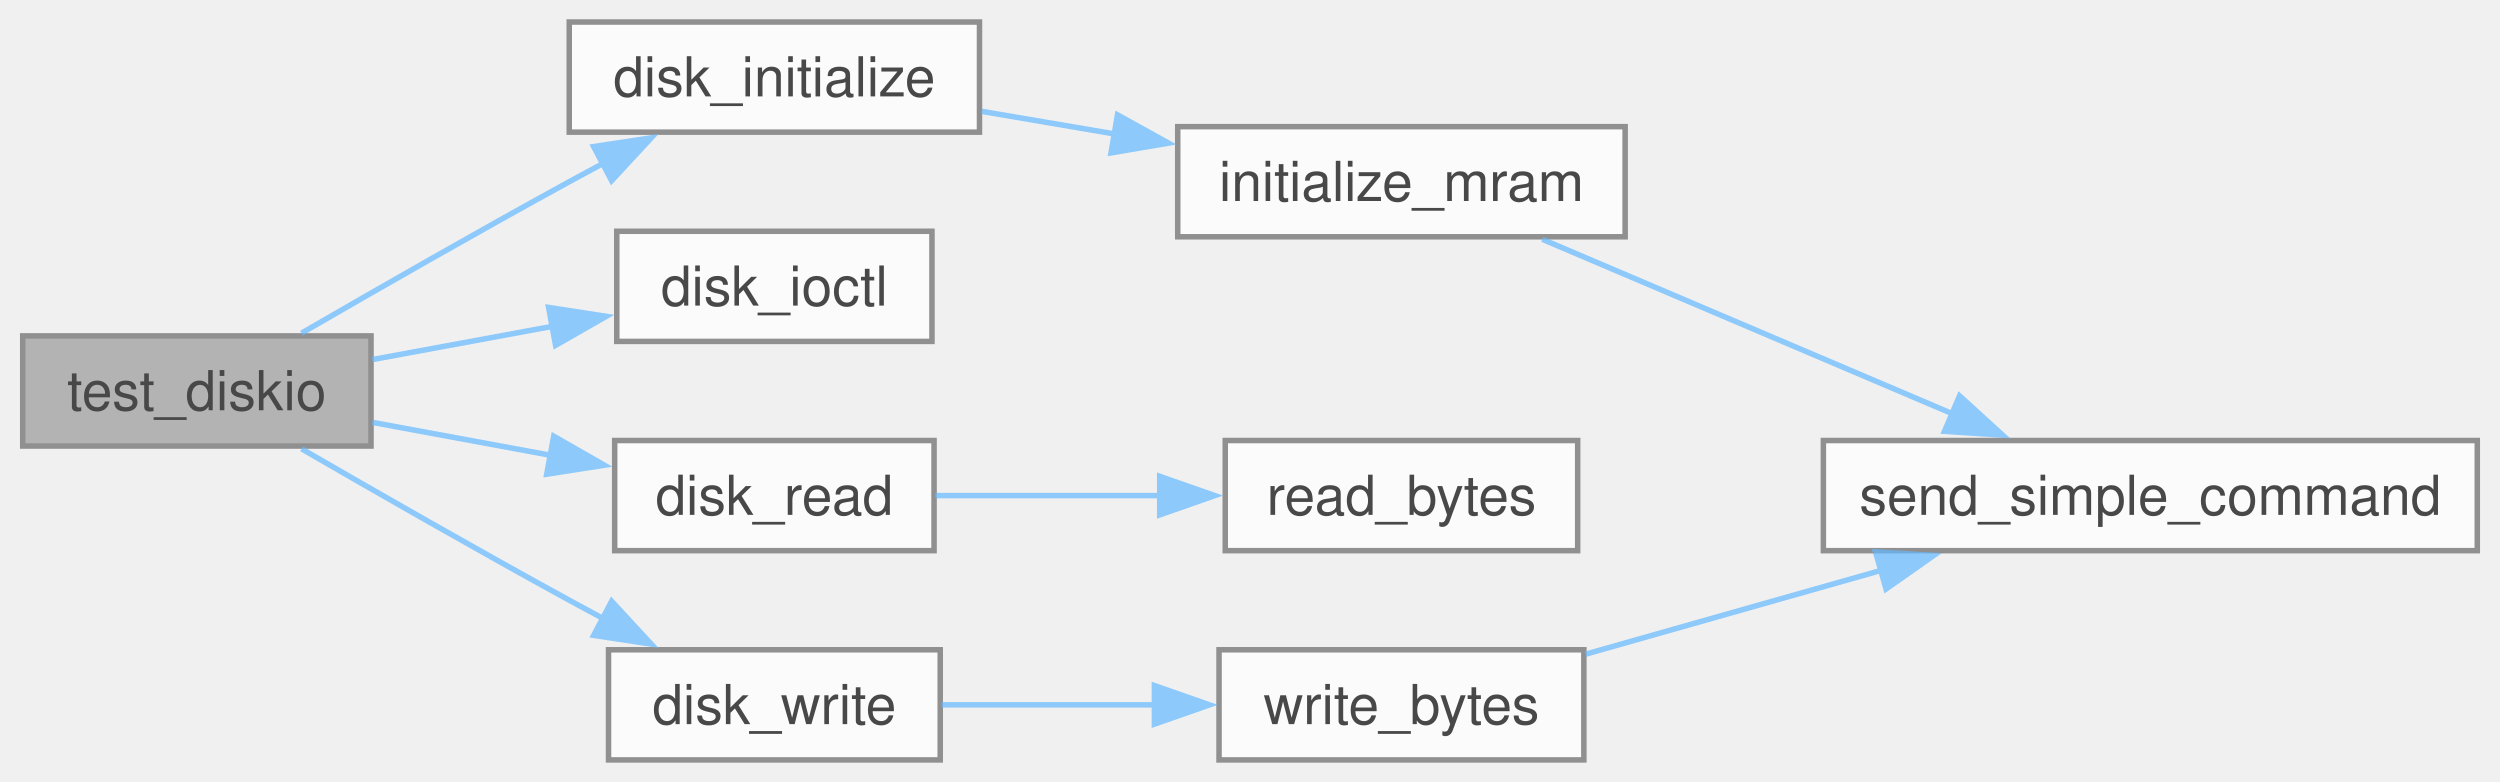
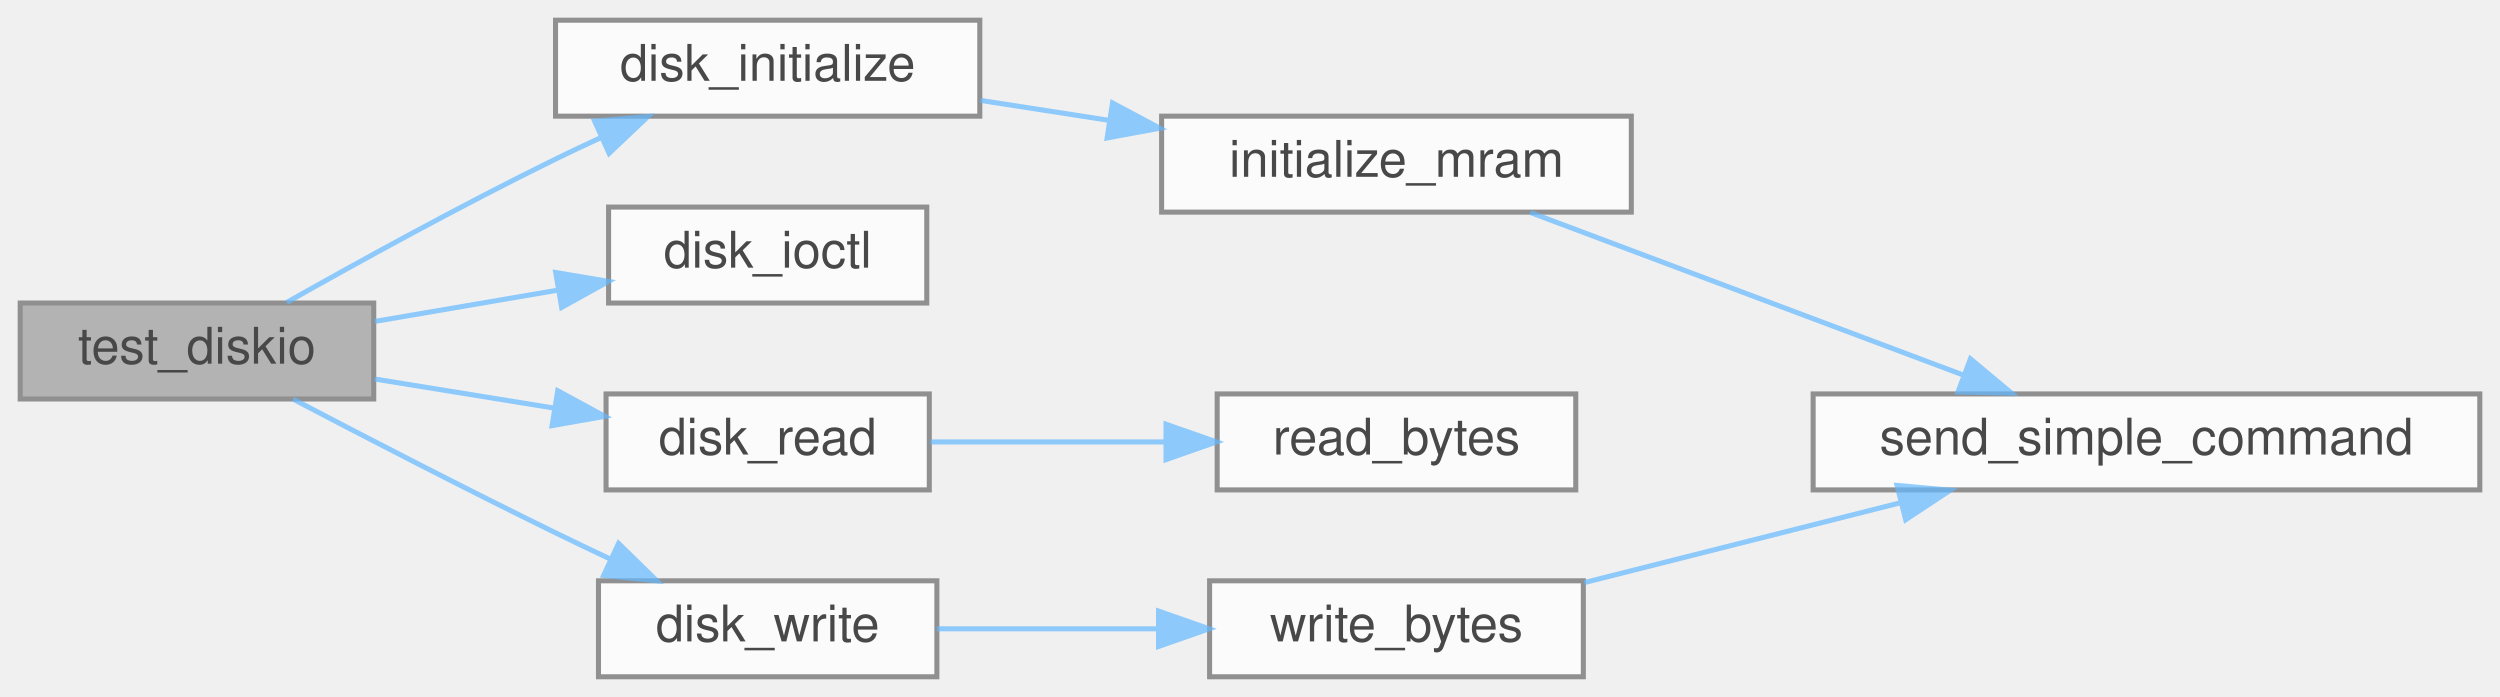
- <svg xmlns="http://www.w3.org/2000/svg" xmlns:xlink="http://www.w3.org/1999/xlink" width="454pt" height="142pt" viewBox="0.00 0.00 453.75 142.00">
+ <svg xmlns="http://www.w3.org/2000/svg" xmlns:xlink="http://www.w3.org/1999/xlink" width="495pt" height="138pt" viewBox="0.00 0.00 495.00 138.00">
  <svg id="main" version="1.1" xml:space="preserve">
    <style type="text/css">
.node, .edge {opacity: 0.7;}
.node.selected, .edge.selected {opacity: 1;}
.edge:hover path { stroke: red; }
.edge:hover polygon { stroke: red; fill: red; }
</style>
    <svg id="graph" class="graph">
-       <g id="graph0" class="graph" transform="scale(1 1) rotate(0) translate(4 138)">
+       <g id="graph0" class="graph" transform="scale(1 1) rotate(0) translate(4 134)">
        <g id="Node000001" class="node">
          <g id="a_Node000001">
            <a xlink:title=" ">
-               <polygon fill="#999999" stroke="#666666" points="63.25,-77 0,-77 0,-57 63.25,-57 63.25,-77" />
-               <text text-anchor="middle" x="31.62" y="-63.5" font-family="Helvetica,sans-Serif" font-size="10.00">test_diskio</text>
+               <polygon fill="#999999" stroke="#666666" points="70,-74 0,-74 0,-55 70,-55 70,-74" />
+               <text text-anchor="middle" x="35" y="-62" font-family="Helvetica,sans-Serif" font-size="10.00">test_diskio</text>
            </a>
          </g>
        </g>
        <g id="Node000002" class="node">
          <g id="a_Node000002">
            <a xlink:href="drivers_2src_2diskio_8c.html#a09cdaa6f36fa409bdf002727bff98eb1" target="_top" xlink:title=" ">
-               <polygon fill="white" stroke="#666666" points="173.75,-134 99.25,-134 99.25,-114 173.75,-114 173.75,-134" />
-               <text text-anchor="middle" x="136.5" y="-120.5" font-family="Helvetica,sans-Serif" font-size="10.00">disk_initialize</text>
+               <polygon fill="white" stroke="#666666" points="190,-130 106,-130 106,-111 190,-111 190,-130" />
+               <text text-anchor="middle" x="148" y="-118" font-family="Helvetica,sans-Serif" font-size="10.00">disk_initialize</text>
            </a>
          </g>
        </g>
        <g id="edge1_Node000001_Node000002" class="edge">
          <g id="a_edge1_Node000001_Node000002">
            <a xlink:title=" ">
-               <path fill="none" stroke="#63b8ff" d="M50.63,-77.5C63.98,-85.23 82.66,-95.93 99.25,-105 101.3,-106.12 103.41,-107.26 105.55,-108.41" />
-               <polygon fill="#63b8ff" stroke="#63b8ff" points="103.68,-111.38 114.15,-112.97 106.95,-105.19 103.68,-111.38" />
+               <path fill="none" stroke="#63b8ff" d="M52.77,-74.12C66.82,-82.05 87.5,-93.44 106,-102.5 108.93,-103.94 112.01,-105.39 115.1,-106.81" />
+               <polygon fill="#63b8ff" stroke="#63b8ff" points="113.73,-110.03 124.29,-110.93 116.6,-103.64 113.73,-110.03" />
            </a>
          </g>
        </g>
        <g id="Node000005" class="node">
          <g id="a_Node000005">
            <a xlink:href="drivers_2src_2diskio_8c.html#ab00fa450a811dbdabe3c655c1a36fab4" target="_top" xlink:title=" ">
-               <polygon fill="white" stroke="#666666" points="165.12,-96 107.88,-96 107.88,-76 165.12,-76 165.12,-96" />
-               <text text-anchor="middle" x="136.5" y="-82.5" font-family="Helvetica,sans-Serif" font-size="10.00">disk_ioctl</text>
+               <polygon fill="white" stroke="#666666" points="179.5,-93 116.5,-93 116.5,-74 179.5,-74 179.5,-93" />
+               <text text-anchor="middle" x="148" y="-81" font-family="Helvetica,sans-Serif" font-size="10.00">disk_ioctl</text>
            </a>
          </g>
        </g>
        <g id="edge4_Node000001_Node000005" class="edge">
          <g id="a_edge4_Node000001_Node000005">
            <a xlink:title=" ">
-               <path fill="none" stroke="#63b8ff" d="M63.49,-72.7C73.86,-74.62 85.56,-76.78 96.47,-78.79" />
-               <polygon fill="#63b8ff" stroke="#63b8ff" points="95.5,-82.17 105.97,-80.55 96.77,-75.29 95.5,-82.17" />
+               <path fill="none" stroke="#63b8ff" d="M70.21,-70.36C81.64,-72.31 94.49,-74.51 106.36,-76.54" />
+               <polygon fill="#63b8ff" stroke="#63b8ff" points="106.03,-80.04 116.48,-78.28 107.21,-73.14 106.03,-80.04" />
            </a>
          </g>
        </g>
        <g id="Node000006" class="node">
          <g id="a_Node000006">
            <a xlink:href="drivers_2src_2diskio_8c.html#a0711b1d03b833e9d73b3be1a6397f461" target="_top" xlink:title=" ">
-               <polygon fill="white" stroke="#666666" points="165.5,-58 107.5,-58 107.5,-38 165.5,-38 165.5,-58" />
-               <text text-anchor="middle" x="136.5" y="-44.5" font-family="Helvetica,sans-Serif" font-size="10.00">disk_read</text>
+               <polygon fill="white" stroke="#666666" points="180,-56 116,-56 116,-37 180,-37 180,-56" />
+               <text text-anchor="middle" x="148" y="-44" font-family="Helvetica,sans-Serif" font-size="10.00">disk_read</text>
            </a>
          </g>
        </g>
        <g id="edge5_Node000001_Node000006" class="edge">
          <g id="a_edge5_Node000001_Node000006">
            <a xlink:title=" ">
-               <path fill="none" stroke="#63b8ff" d="M63.49,-61.3C73.66,-59.42 85.12,-57.31 95.85,-55.32" />
-               <polygon fill="#63b8ff" stroke="#63b8ff" points="96.43,-58.78 105.63,-53.52 95.16,-51.89 96.43,-58.78" />
+               <path fill="none" stroke="#63b8ff" d="M70.21,-58.95C81.44,-57.13 94.05,-55.09 105.75,-53.19" />
+               <polygon fill="#63b8ff" stroke="#63b8ff" points="106.43,-56.63 115.74,-51.57 105.31,-49.72 106.43,-56.63" />
            </a>
          </g>
        </g>
        <g id="Node000008" class="node">
          <g id="a_Node000008">
            <a xlink:href="drivers_2src_2diskio_8c.html#ac24448955ef914f54a499df1fb45689d" target="_top" xlink:title=" ">
-               <polygon fill="white" stroke="#666666" points="166.62,-20 106.38,-20 106.38,0 166.62,0 166.62,-20" />
-               <text text-anchor="middle" x="136.5" y="-6.5" font-family="Helvetica,sans-Serif" font-size="10.00">disk_write</text>
+               <polygon fill="white" stroke="#666666" points="181.5,-19 114.5,-19 114.5,0 181.5,0 181.5,-19" />
+               <text text-anchor="middle" x="148" y="-7" font-family="Helvetica,sans-Serif" font-size="10.00">disk_write</text>
            </a>
          </g>
        </g>
        <g id="edge7_Node000001_Node000008" class="edge">
          <g id="a_edge7_Node000001_Node000008">
            <a xlink:title=" ">
-               <path fill="none" stroke="#63b8ff" d="M50.63,-56.5C63.98,-48.77 82.66,-38.07 99.25,-29 101.3,-27.88 103.41,-26.74 105.55,-25.59" />
-               <polygon fill="#63b8ff" stroke="#63b8ff" points="106.95,-28.81 114.15,-21.03 103.68,-22.62 106.95,-28.81" />
+               <path fill="none" stroke="#63b8ff" d="M54.03,-54.97C68.1,-47.59 88.2,-37.2 106,-28.5 109.55,-26.77 113.28,-24.98 117,-23.23" />
+               <polygon fill="#63b8ff" stroke="#63b8ff" points="118.48,-26.4 126.06,-19 115.52,-20.06 118.48,-26.4" />
            </a>
          </g>
        </g>
        <g id="Node000003" class="node">
          <g id="a_Node000003">
            <a xlink:href="mram_8c.html#ae11c5653b6ee6161a4a838d899556106" target="_top" xlink:title=" ">
-               <polygon fill="white" stroke="#666666" points="291,-115 209.75,-115 209.75,-95 291,-95 291,-115" />
-               <text text-anchor="middle" x="250.38" y="-101.5" font-family="Helvetica,sans-Serif" font-size="10.00">initialize_mram</text>
+               <polygon fill="white" stroke="#666666" points="319,-111 226,-111 226,-92 319,-92 319,-111" />
+               <text text-anchor="middle" x="272.5" y="-99" font-family="Helvetica,sans-Serif" font-size="10.00">initialize_mram</text>
            </a>
          </g>
        </g>
        <g id="edge2_Node000002_Node000003" class="edge">
          <g id="a_edge2_Node000002_Node000003">
            <a xlink:title=" ">
-               <path fill="none" stroke="#63b8ff" d="M174.13,-117.78C181.84,-116.47 190.11,-115.07 198.24,-113.68" />
-               <polygon fill="#63b8ff" stroke="#63b8ff" points="198.81,-117.14 208.08,-112.01 197.64,-110.24 198.81,-117.14" />
+               <path fill="none" stroke="#63b8ff" d="M190.13,-114.12C198.32,-112.85 207.06,-111.5 215.65,-110.16" />
+               <polygon fill="#63b8ff" stroke="#63b8ff" points="216.28,-113.61 225.63,-108.62 215.21,-106.69 216.28,-113.61" />
            </a>
          </g>
        </g>
        <g id="Node000004" class="node">
          <g id="a_Node000004">
-             <a xlink:href="mram_8c.html#a52ab33155b91ce8971434bf4e30e4d98" target="_top" xlink:title=" ">
-               <polygon fill="white" stroke="#666666" points="445.75,-58 327,-58 327,-38 445.75,-38 445.75,-58" />
-               <text text-anchor="middle" x="386.38" y="-44.5" font-family="Helvetica,sans-Serif" font-size="10.00">send_simple_command</text>
+             <a xlink:href="mram_8c.html#a52ab33155b91ce8971434bf4e30e4d98" target="_top" xlink:title="Send a simple spi command to MRAM device.">
+               <polygon fill="white" stroke="#666666" points="487,-56 355,-56 355,-37 487,-37 487,-56" />
+               <text text-anchor="middle" x="421" y="-44" font-family="Helvetica,sans-Serif" font-size="10.00">send_simple_command</text>
            </a>
          </g>
        </g>
        <g id="edge3_Node000003_Node000004" class="edge">
          <g id="a_edge3_Node000003_Node000004">
            <a xlink:title=" ">
-               <path fill="none" stroke="#63b8ff" d="M275.95,-94.55C296.83,-85.67 327.03,-72.82 350.42,-62.87" />
-               <polygon fill="#63b8ff" stroke="#63b8ff" points="351.73,-66.12 359.56,-58.98 348.99,-59.67 351.73,-66.12" />
+               <path fill="none" stroke="#63b8ff" d="M299.02,-91.92C322.72,-83.02 358.22,-69.69 384.64,-59.77" />
+               <polygon fill="#63b8ff" stroke="#63b8ff" points="386.15,-62.95 394.28,-56.16 383.69,-56.39 386.15,-62.95" />
            </a>
          </g>
        </g>
        <g id="Node000007" class="node">
          <g id="a_Node000007">
-             <a xlink:href="mram_8c.html#ac591c4396a1fe18bacf982086ed0137c" target="_top" xlink:title=" ">
-               <polygon fill="white" stroke="#666666" points="282.38,-58 218.38,-58 218.38,-38 282.38,-38 282.38,-58" />
-               <text text-anchor="middle" x="250.38" y="-44.5" font-family="Helvetica,sans-Serif" font-size="10.00">read_bytes</text>
+             <a xlink:href="mram_8c.html#ac591c4396a1fe18bacf982086ed0137c" target="_top" xlink:title="Read bytes from the MRAM device.">
+               <polygon fill="white" stroke="#666666" points="308,-56 237,-56 237,-37 308,-37 308,-56" />
+               <text text-anchor="middle" x="272.5" y="-44" font-family="Helvetica,sans-Serif" font-size="10.00">read_bytes</text>
            </a>
          </g>
        </g>
        <g id="edge6_Node000006_Node000007" class="edge">
          <g id="a_edge6_Node000006_Node000007">
            <a xlink:title=" ">
-               <path fill="none" stroke="#63b8ff" d="M165.73,-48C178.17,-48 193.06,-48 206.8,-48" />
-               <polygon fill="#63b8ff" stroke="#63b8ff" points="206.48,-51.5 216.48,-48 206.48,-44.5 206.48,-51.5" />
+               <path fill="none" stroke="#63b8ff" d="M180.23,-46.5C194.28,-46.5 211.14,-46.5 226.52,-46.5" />
+               <polygon fill="#63b8ff" stroke="#63b8ff" points="226.87,-50 236.87,-46.5 226.87,-43 226.87,-50" />
            </a>
          </g>
        </g>
        <g id="Node000009" class="node">
          <g id="a_Node000009">
-             <a xlink:href="mram_8c.html#add902998ab0ec8cffadcd0e2769b083f" target="_top" xlink:title=" ">
-               <polygon fill="white" stroke="#666666" points="283.5,-20 217.25,-20 217.25,0 283.5,0 283.5,-20" />
-               <text text-anchor="middle" x="250.38" y="-6.5" font-family="Helvetica,sans-Serif" font-size="10.00">write_bytes</text>
+             <a xlink:href="mram_8c.html#add902998ab0ec8cffadcd0e2769b083f" target="_top" xlink:title="Writes bytes to the MRAM device.">
+               <polygon fill="white" stroke="#666666" points="309.5,-19 235.5,-19 235.5,0 309.5,0 309.5,-19" />
+               <text text-anchor="middle" x="272.5" y="-7" font-family="Helvetica,sans-Serif" font-size="10.00">write_bytes</text>
            </a>
          </g>
        </g>
        <g id="edge8_Node000008_Node000009" class="edge">
          <g id="a_edge8_Node000008_Node000009">
            <a xlink:title=" ">
-               <path fill="none" stroke="#63b8ff" d="M166.89,-10C178.81,-10 192.82,-10 205.88,-10" />
-               <polygon fill="#63b8ff" stroke="#63b8ff" points="205.52,-13.5 215.52,-10 205.52,-6.5 205.52,-13.5" />
+               <path fill="none" stroke="#63b8ff" d="M181.51,-9.5C194.85,-9.5 210.55,-9.5 225.07,-9.5" />
+               <polygon fill="#63b8ff" stroke="#63b8ff" points="225.39,-13 235.39,-9.5 225.39,-6 225.39,-13" />
            </a>
          </g>
        </g>
        <g id="edge9_Node000009_Node000004" class="edge">
          <g id="a_edge9_Node000009_Node000004">
            <a xlink:title=" ">
-               <path fill="none" stroke="#63b8ff" d="M283.81,-19.2C299.9,-23.76 319.65,-29.36 337.44,-34.41" />
-               <polygon fill="#63b8ff" stroke="#63b8ff" points="336.47,-37.77 347.05,-37.13 338.38,-31.04 336.47,-37.77" />
+               <path fill="none" stroke="#63b8ff" d="M309.71,-18.65C328.65,-23.43 352.06,-29.34 372.43,-34.49" />
+               <polygon fill="#63b8ff" stroke="#63b8ff" points="371.61,-37.89 382.16,-36.94 373.32,-31.1 371.61,-37.89" />
            </a>
          </g>
        </g>
      </g>
    </svg>
  </svg>
  <style type="text/css">

[data-mouse-over-selected='false'] { opacity: 0.7; }
[data-mouse-over-selected='true']  { opacity: 1.0; }

</style>
</svg>
